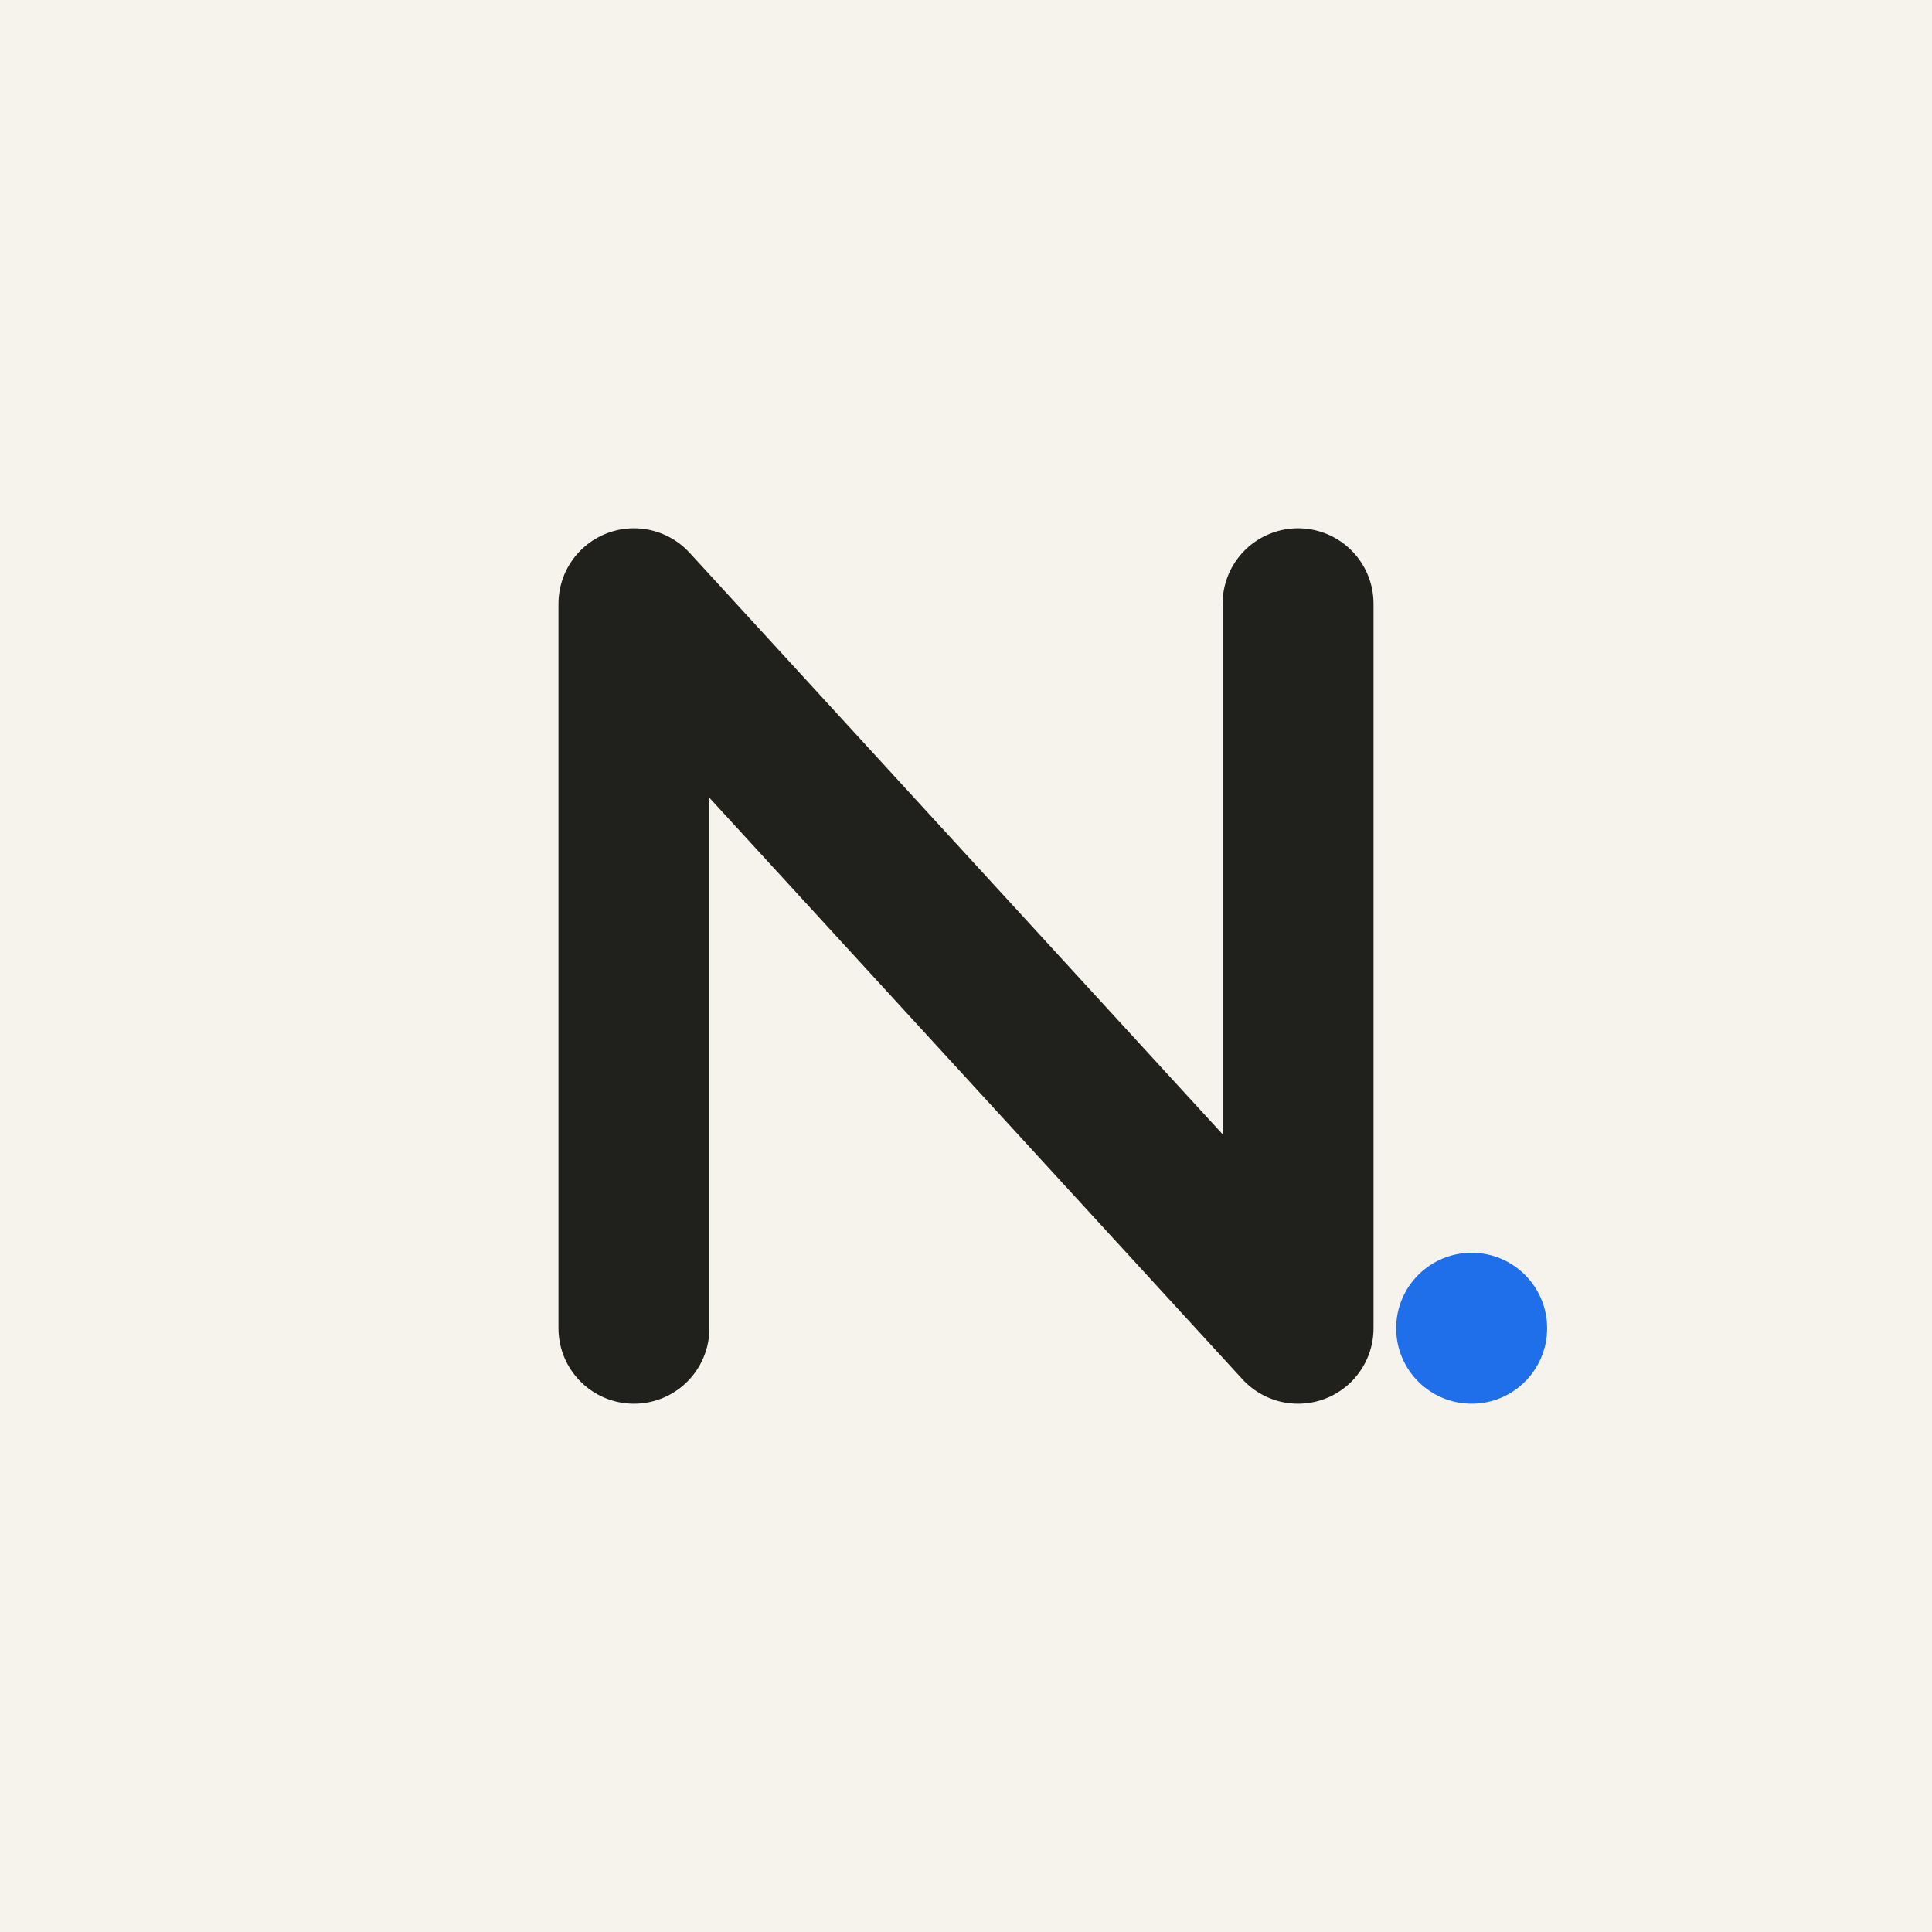
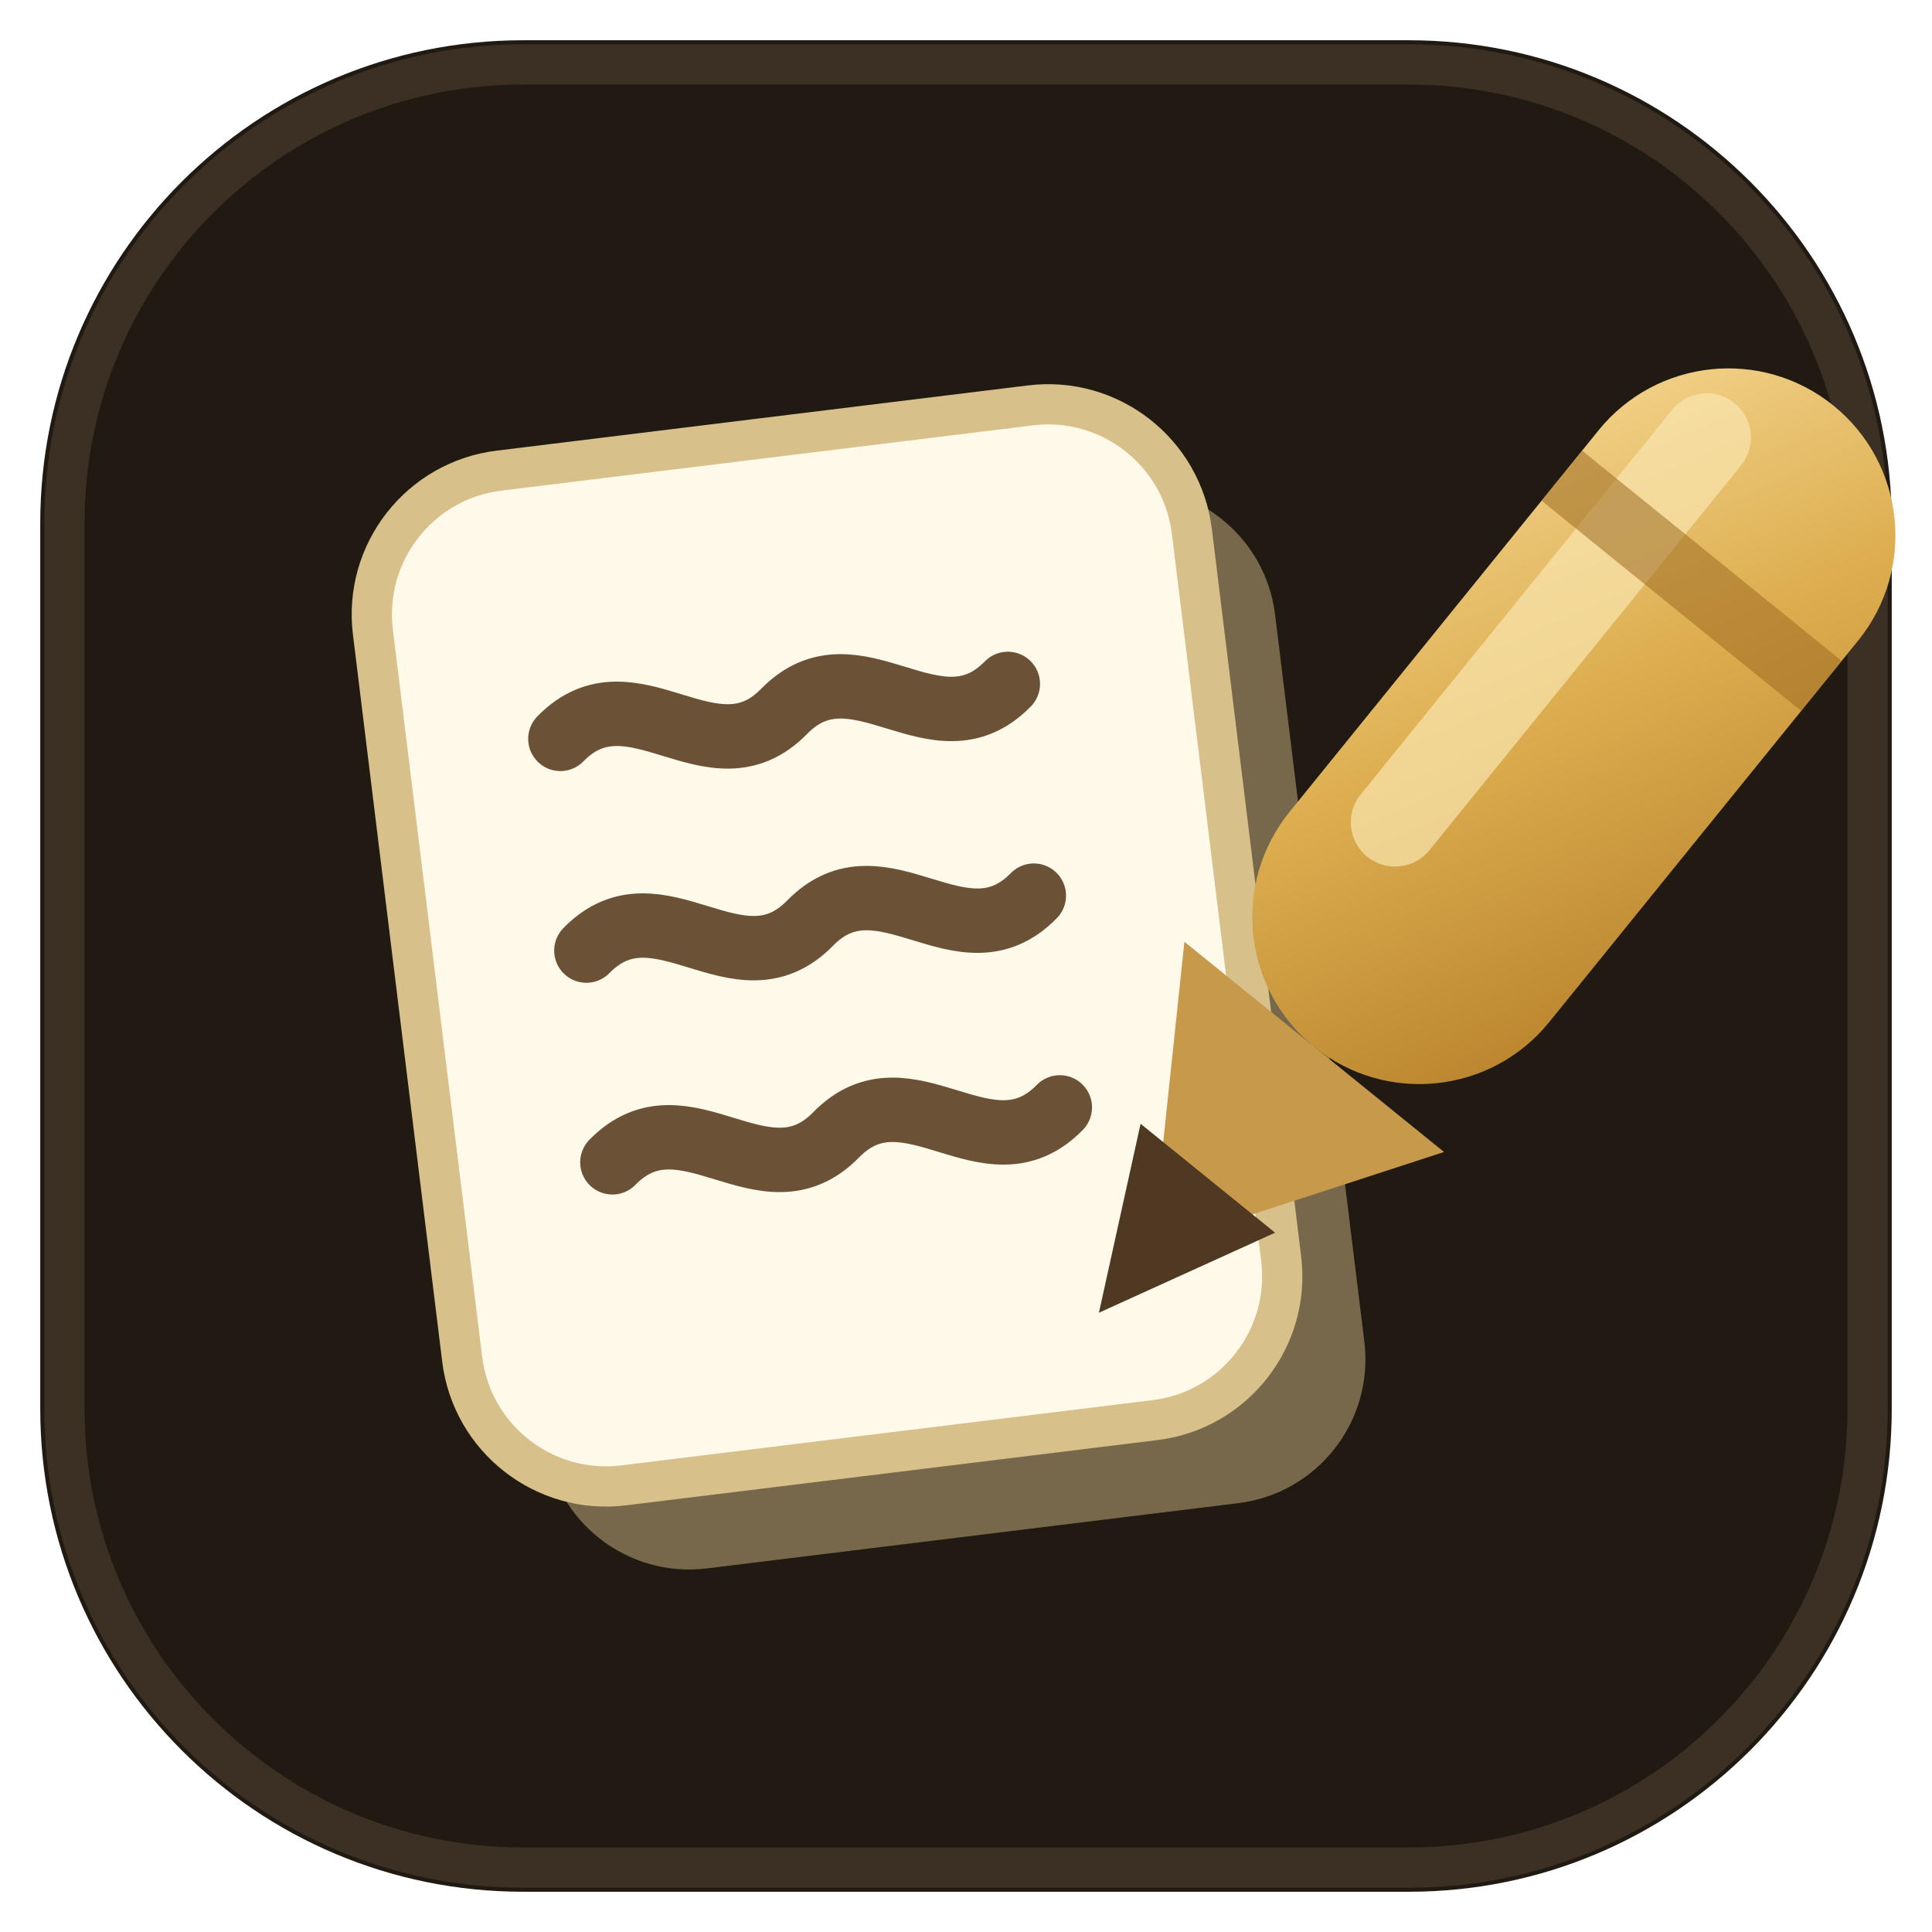
- <svg xmlns="http://www.w3.org/2000/svg" viewBox="0 0 512 512">
-   <rect width="512" height="512" fill="#F6F3EC" />
-   <path d="M168 352V160l176 192V160" fill="none" stroke="#20201C" stroke-width="40" stroke-linecap="round" stroke-linejoin="round" />
-   <circle cx="390" cy="352" r="20" fill="#1F6FEB" />
+ <svg xmlns="http://www.w3.org/2000/svg" viewBox="0 0 48 48">
+   <defs>
+     <linearGradient id="pen" x1="0" y1="0" x2="0.8" y2="1">
+       <stop offset="0" stop-color="#F4D58F" />
+       <stop offset="0.5" stop-color="#DDAE50" />
+       <stop offset="1" stop-color="#BC8730" />
+     </linearGradient>
+   </defs>
+   <rect x="1" y="1" width="46" height="46" rx="12" fill="#201A13" />
+   <rect x="1.6" y="1.6" width="44.8" height="44.8" rx="11.4" fill="none" stroke="#3B3023" stroke-width="1" />
+   <g transform="rotate(-7 23 25)">
+     <rect x="12.3" y="12.8" width="20.5" height="25.4" rx="3.6" fill="#BFA778" opacity="0.55" />
+     <rect x="10.5" y="10.5" width="20.5" height="25.4" rx="3.6" fill="#FFF9EA" stroke="#D8C08A" stroke-width="1" />
+     <path d="M14.8 17.3c2-1.6 3.6 1.6 5.6 0 2-1.6 3.6 1.6 5.6 0" fill="none" stroke="#6B5237" stroke-width="1.6" stroke-linecap="round" />
+     <path d="M14.8 22.6c2-1.6 3.6 1.6 5.6 0 2-1.6 3.6 1.6 5.6 0" fill="none" stroke="#6B5237" stroke-width="1.6" stroke-linecap="round" />
+     <path d="M14.8 27.9c2-1.6 3.6 1.6 5.6 0 2-1.6 3.6 1.6 5.6 0" fill="none" stroke="#6B5237" stroke-width="1.6" stroke-linecap="round" />
+   </g>
+   <g transform="rotate(39 36 21)">
+     <rect x="32.4" y="6.5" width="8.3" height="20.5" rx="4.15" fill="url(#pen)" />
+     <rect x="33.5" y="8" width="2.2" height="14.5" rx="1.1" fill="#FAE5AF" opacity="0.7" />
+     <rect x="32.4" y="11.3" width="8.3" height="1.6" fill="#9D6C20" opacity="0.55" />
+     <path d="M32.4 27h8.3l-4.15 6.4z" fill="#C79A4B" />
+     <path d="M34.4 31.2h4.3l-2.15 4.3z" fill="#4F3922" />
+   </g>
</svg>
